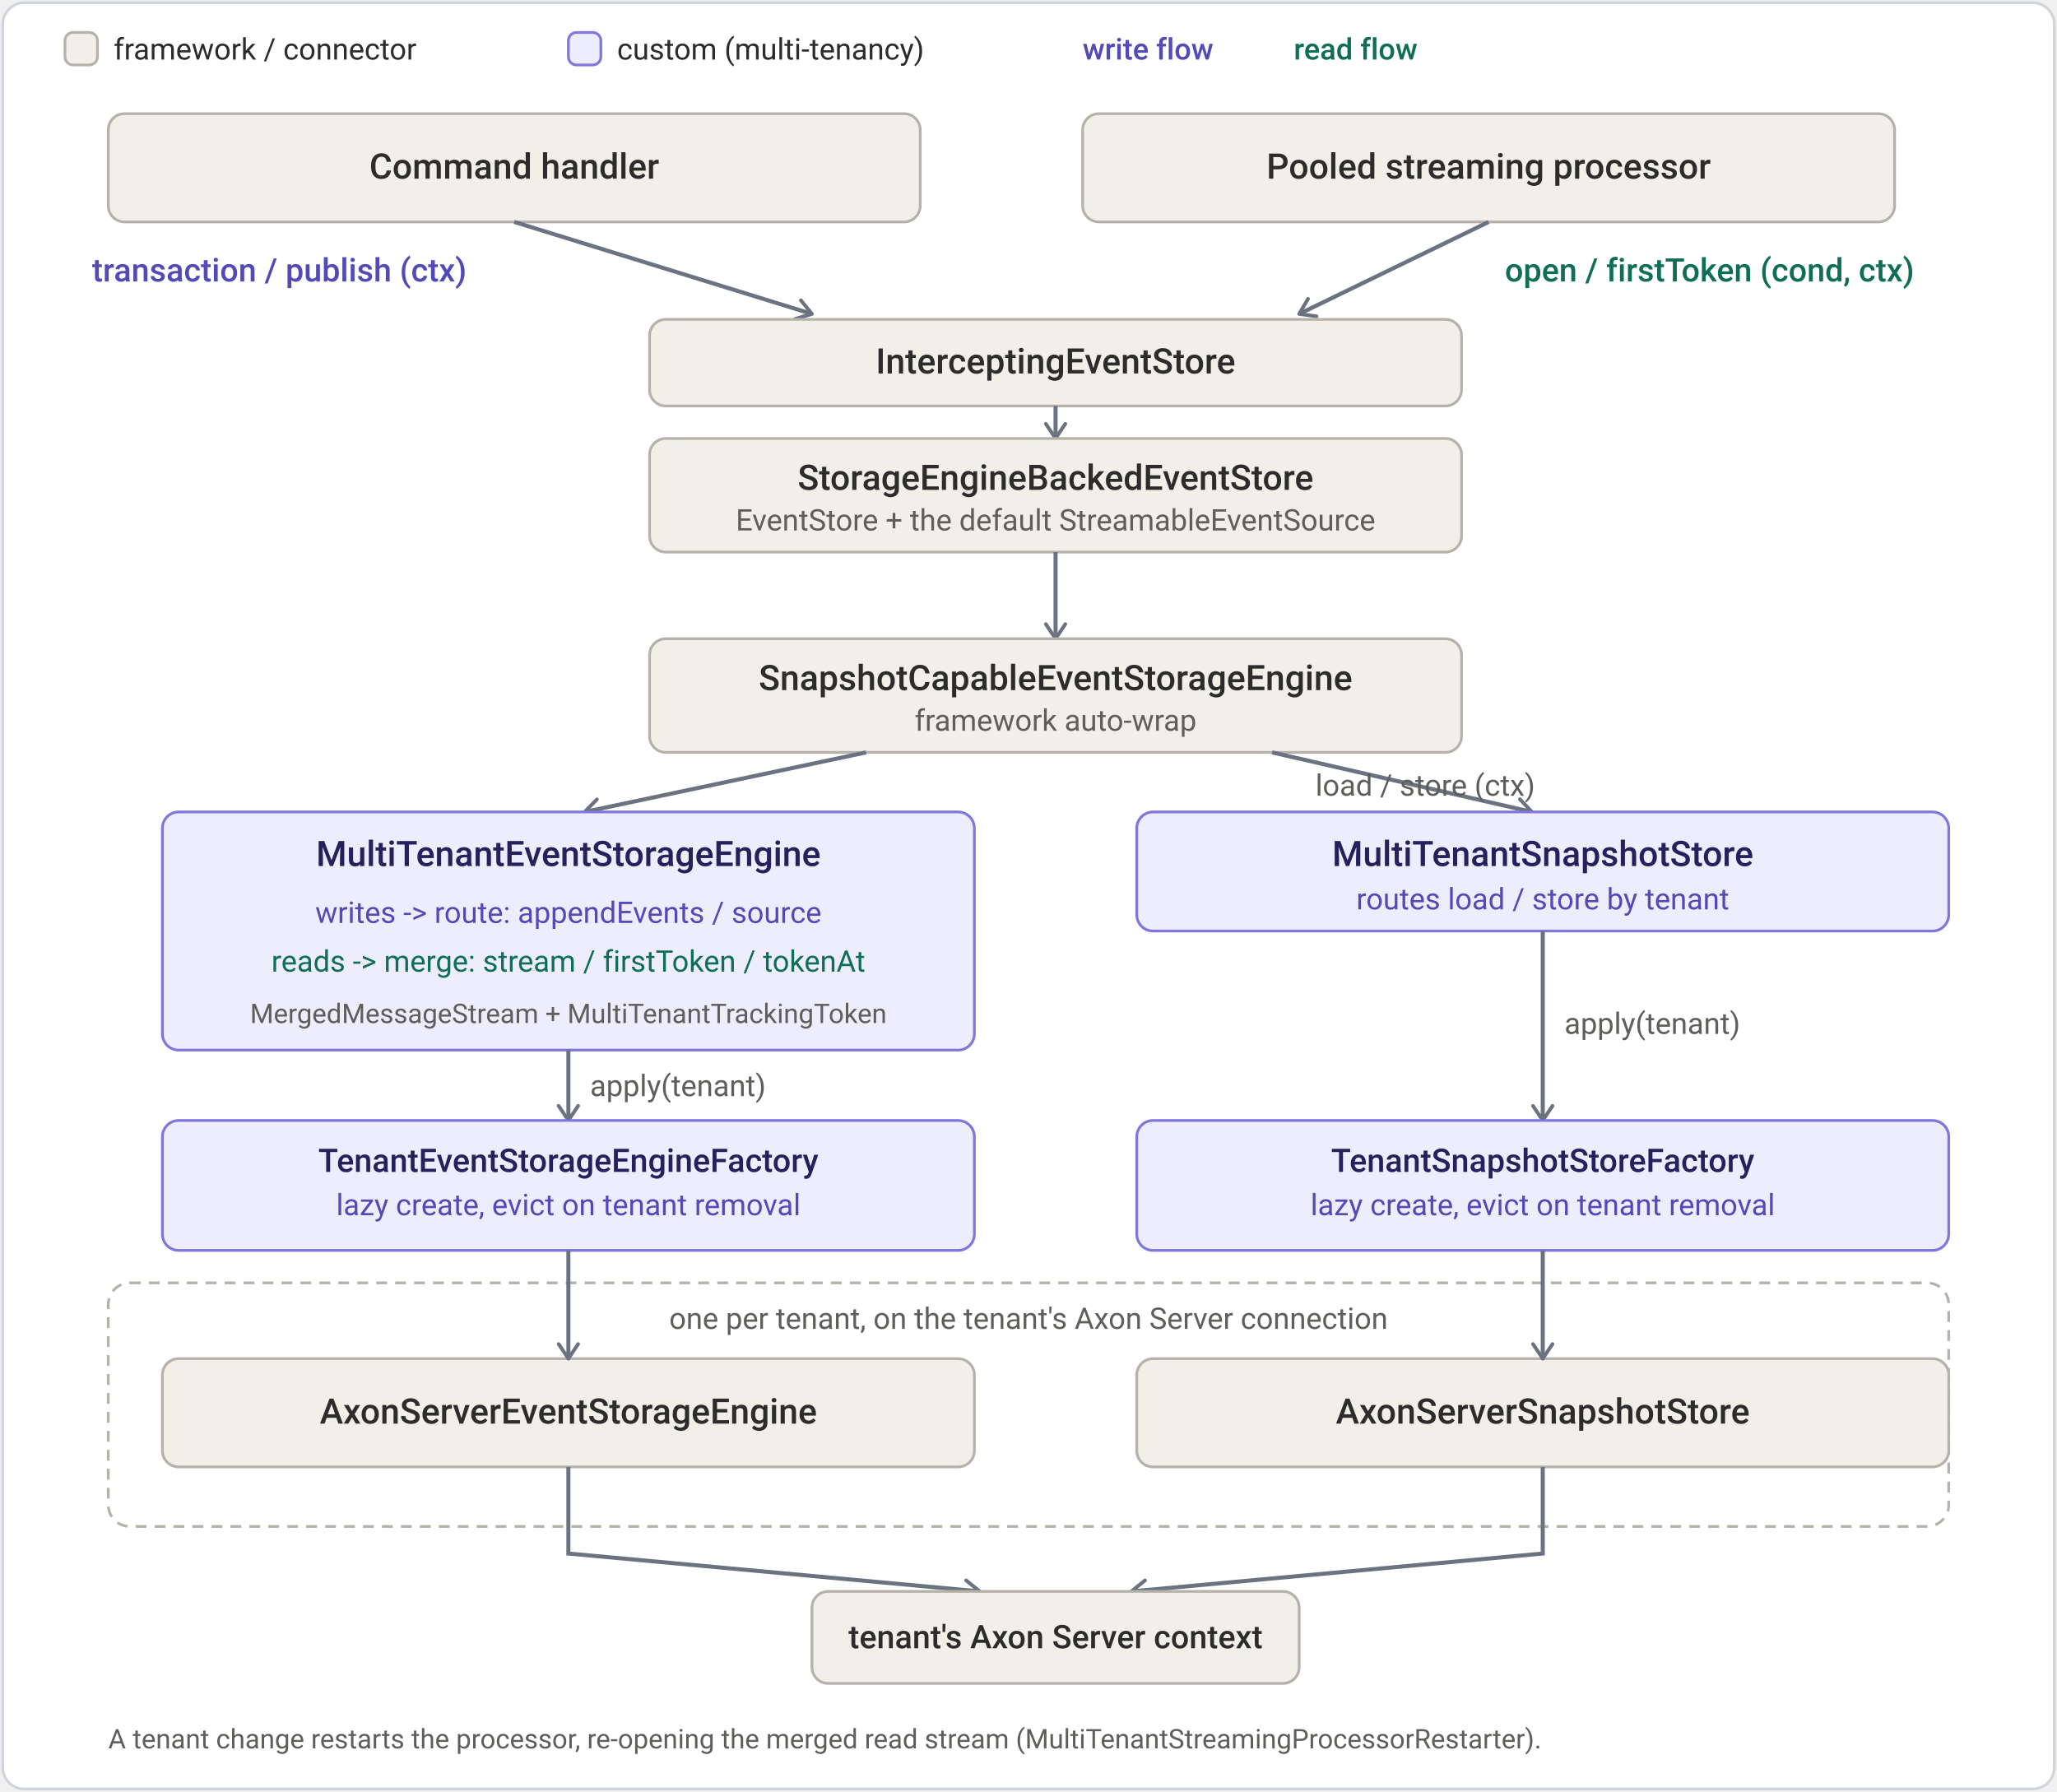
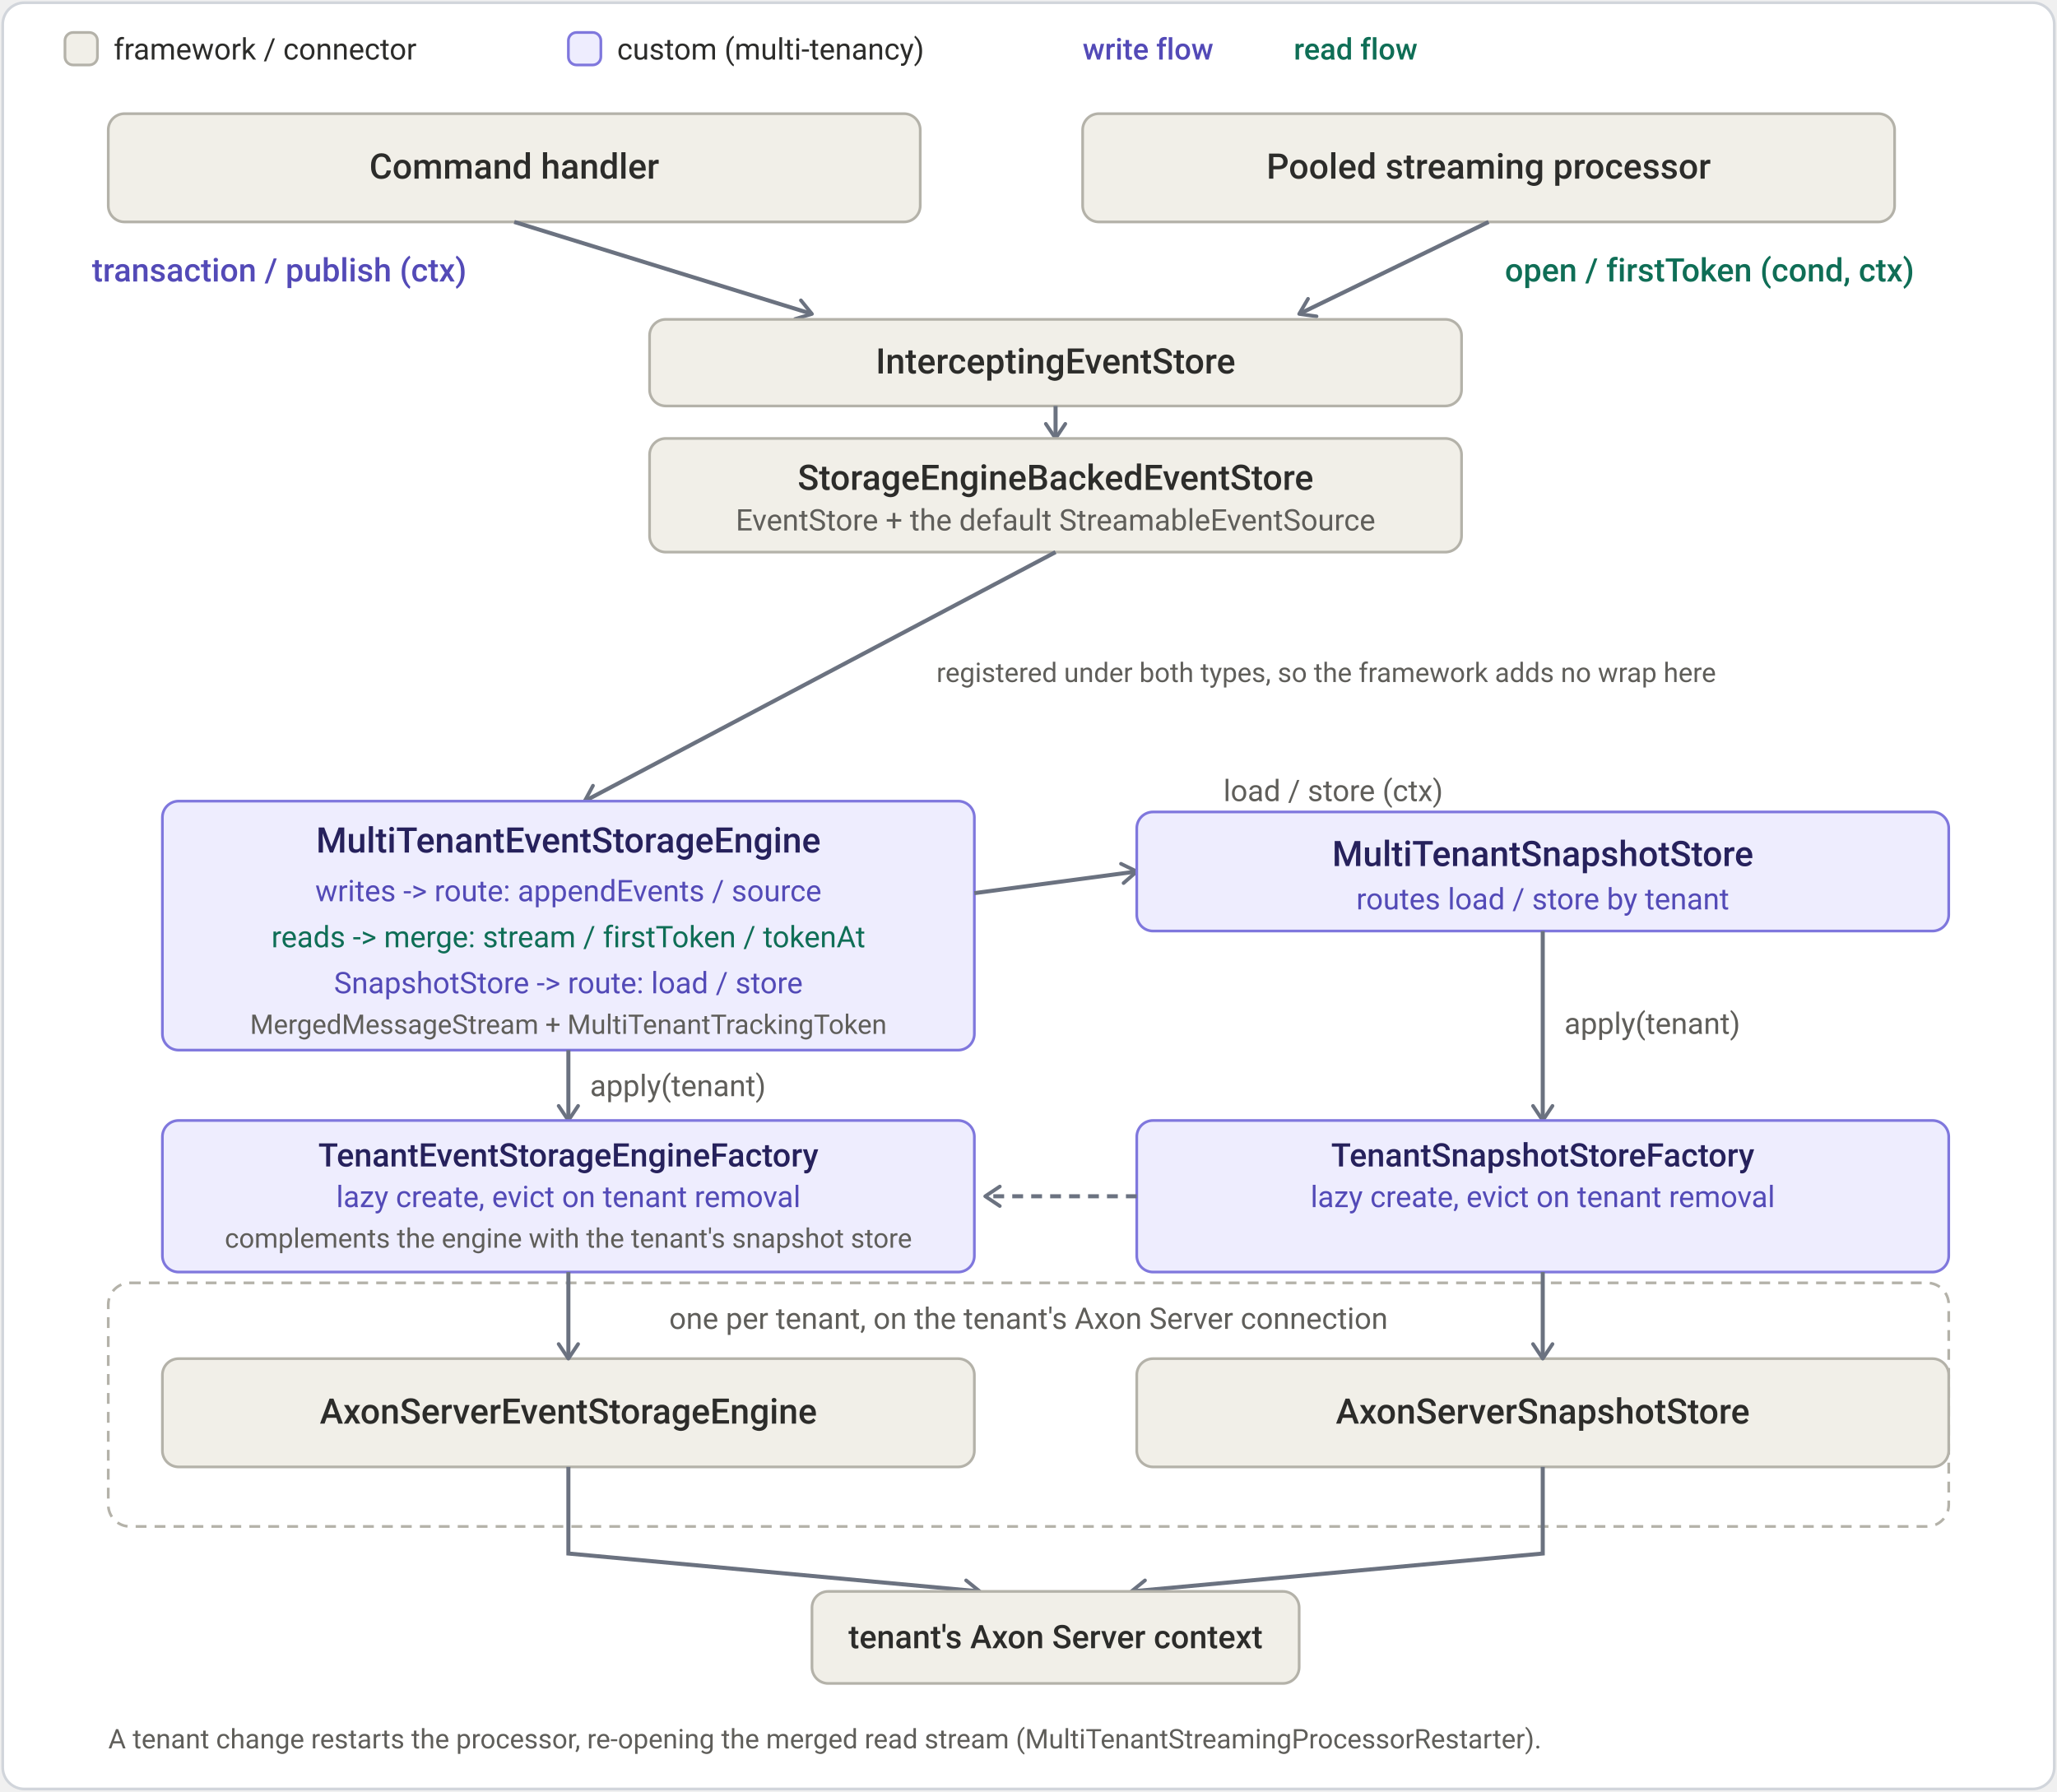
<svg xmlns="http://www.w3.org/2000/svg" width="760" height="662" viewBox="0 0 760 662" font-family="-apple-system, Segoe UI, Roboto, Helvetica, Arial, sans-serif">
  <defs>
    <marker id="a" viewBox="0 0 10 10" refX="8" refY="5" markerWidth="6" markerHeight="6" orient="auto-start-reverse">
      <path d="M2 1L8 5L2 9" fill="none" stroke="#6b7280" stroke-width="1.5" stroke-linecap="round" stroke-linejoin="round" />
    </marker>
  </defs>
  <rect x="1" y="1" width="758" height="660" rx="8" fill="#ffffff" stroke="#d1d5db" />
  <rect x="24" y="12" width="12" height="12" rx="3" fill="#F1EFE8" stroke="#B4B2A9" />
  <text x="42" y="22" font-size="11" fill="#2C2C2A">framework / connector</text>
  <rect x="210" y="12" width="12" height="12" rx="3" fill="#EEEDFE" stroke="#7F77DD" />
  <text x="228" y="22" font-size="11" fill="#2C2C2A">custom (multi-tenancy)</text>
  <text x="400" y="22" font-size="11" font-weight="500" fill="#534AB7">write flow</text>
  <text x="478" y="22" font-size="11" font-weight="500" fill="#0F6E56">read flow</text>
  <rect x="40" y="42" width="300" height="40" rx="6" fill="#F1EFE8" stroke="#B4B2A9" />
  <text x="190" y="66" font-size="13" font-weight="500" fill="#2C2C2A" text-anchor="middle">Command handler</text>
  <rect x="400" y="42" width="300" height="40" rx="6" fill="#F1EFE8" stroke="#B4B2A9" />
  <text x="550" y="66" font-size="13" font-weight="500" fill="#2C2C2A" text-anchor="middle">Pooled streaming processor</text>
  <path d="M190 82 L300 116" fill="none" stroke="#6b7280" stroke-width="1.5" marker-end="url(#a)" />
  <text x="34" y="104" font-size="12" font-weight="500" fill="#534AB7">transaction / publish (ctx)</text>
  <path d="M550 82 L480 116" fill="none" stroke="#6b7280" stroke-width="1.5" marker-end="url(#a)" />
  <text x="556" y="104" font-size="12" font-weight="500" fill="#0F6E56">open / firstToken (cond, ctx)</text>
  <rect x="240" y="118" width="300" height="32" rx="6" fill="#F1EFE8" stroke="#B4B2A9" />
  <text x="390" y="138" font-size="13" font-weight="500" fill="#2C2C2A" text-anchor="middle">InterceptingEventStore</text>
  <line x1="390" y1="150" x2="390" y2="162" stroke="#6b7280" stroke-width="1.5" marker-end="url(#a)" />
  <rect x="240" y="162" width="300" height="42" rx="6" fill="#F1EFE8" stroke="#B4B2A9" />
  <text x="390" y="181" font-size="13" font-weight="500" fill="#2C2C2A" text-anchor="middle">StorageEngineBackedEventStore</text>
  <text x="390" y="196" font-size="11" fill="#5F5E5A" text-anchor="middle">EventStore + the default StreamableEventSource</text>
-   <line x1="390" y1="204" x2="390" y2="236" stroke="#6b7280" stroke-width="1.5" marker-end="url(#a)" />
-   <rect x="240" y="236" width="300" height="42" rx="6" fill="#F1EFE8" stroke="#B4B2A9" />
-   <text x="390" y="255" font-size="13" font-weight="500" fill="#2C2C2A" text-anchor="middle">SnapshotCapableEventStorageEngine</text>
-   <text x="390" y="270" font-size="11" fill="#5F5E5A" text-anchor="middle">framework auto-wrap</text>
-   <path d="M320 278 L216 300" fill="none" stroke="#6b7280" stroke-width="1.5" marker-end="url(#a)" />
-   <path d="M470 278 L566 300" fill="none" stroke="#6b7280" stroke-width="1.5" marker-end="url(#a)" />
-   <text x="486" y="294" font-size="11" fill="#5F5E5A">load / store (ctx)</text>
-   <rect x="60" y="300" width="300" height="88" rx="6" fill="#EEEDFE" stroke="#7F77DD" />
-   <text x="210" y="320" font-size="13" font-weight="500" fill="#26215C" text-anchor="middle">MultiTenantEventStorageEngine</text>
-   <text x="210" y="341" font-size="11" fill="#534AB7" text-anchor="middle">writes -&gt; route: appendEvents / source</text>
-   <text x="210" y="359" font-size="11" fill="#0F6E56" text-anchor="middle">reads -&gt; merge: stream / firstToken / tokenAt</text>
-   <text x="210" y="378" font-size="10" fill="#5F5E5A" text-anchor="middle">MergedMessageStream + MultiTenantTrackingToken</text>
+   <path d="M390 204 L216 296" fill="none" stroke="#6b7280" stroke-width="1.5" marker-end="url(#a)" />
+   <text x="346" y="252" font-size="10" fill="#5F5E5A">registered under both types, so the framework adds no wrap here</text>
+   <rect x="60" y="296" width="300" height="92" rx="6" fill="#EEEDFE" stroke="#7F77DD" />
+   <text x="210" y="315" font-size="13" font-weight="500" fill="#26215C" text-anchor="middle">MultiTenantEventStorageEngine</text>
+   <text x="210" y="333" font-size="11" fill="#534AB7" text-anchor="middle">writes -&gt; route: appendEvents / source</text>
+   <text x="210" y="350" font-size="11" fill="#0F6E56" text-anchor="middle">reads -&gt; merge: stream / firstToken / tokenAt</text>
+   <text x="210" y="367" font-size="11" fill="#534AB7" text-anchor="middle">SnapshotStore -&gt; route: load / store</text>
+   <text x="210" y="382" font-size="10" fill="#5F5E5A" text-anchor="middle">MergedMessageStream + MultiTenantTrackingToken</text>
+   <path d="M360 330 L420 322" fill="none" stroke="#6b7280" stroke-width="1.5" marker-end="url(#a)" />
+   <text x="452" y="296" font-size="11" fill="#5F5E5A">load / store (ctx)</text>
  <rect x="420" y="300" width="300" height="44" rx="6" fill="#EEEDFE" stroke="#7F77DD" />
  <text x="570" y="320" font-size="13" font-weight="500" fill="#26215C" text-anchor="middle">MultiTenantSnapshotStore</text>
  <text x="570" y="336" font-size="11" fill="#534AB7" text-anchor="middle">routes load / store by tenant</text>
  <line x1="210" y1="388" x2="210" y2="414" stroke="#6b7280" stroke-width="1.5" marker-end="url(#a)" />
  <text x="218" y="405" font-size="11" fill="#5F5E5A">apply(tenant)</text>
  <line x1="570" y1="344" x2="570" y2="414" stroke="#6b7280" stroke-width="1.5" marker-end="url(#a)" />
  <text x="578" y="382" font-size="11" fill="#5F5E5A">apply(tenant)</text>
-   <rect x="60" y="414" width="300" height="48" rx="6" fill="#EEEDFE" stroke="#7F77DD" />
-   <text x="210" y="433" font-size="12" font-weight="500" fill="#26215C" text-anchor="middle">TenantEventStorageEngineFactory</text>
-   <text x="210" y="449" font-size="11" fill="#534AB7" text-anchor="middle">lazy create, evict on tenant removal</text>
-   <rect x="420" y="414" width="300" height="48" rx="6" fill="#EEEDFE" stroke="#7F77DD" />
-   <text x="570" y="433" font-size="12" font-weight="500" fill="#26215C" text-anchor="middle">TenantSnapshotStoreFactory</text>
-   <text x="570" y="449" font-size="11" fill="#534AB7" text-anchor="middle">lazy create, evict on tenant removal</text>
+   <rect x="60" y="414" width="300" height="56" rx="6" fill="#EEEDFE" stroke="#7F77DD" />
+   <text x="210" y="431" font-size="12" font-weight="500" fill="#26215C" text-anchor="middle">TenantEventStorageEngineFactory</text>
+   <text x="210" y="446" font-size="11" fill="#534AB7" text-anchor="middle">lazy create, evict on tenant removal</text>
+   <text x="210" y="461" font-size="10" fill="#5F5E5A" text-anchor="middle">complements the engine with the tenant's snapshot store</text>
+   <rect x="420" y="414" width="300" height="56" rx="6" fill="#EEEDFE" stroke="#7F77DD" />
+   <text x="570" y="431" font-size="12" font-weight="500" fill="#26215C" text-anchor="middle">TenantSnapshotStoreFactory</text>
+   <text x="570" y="446" font-size="11" fill="#534AB7" text-anchor="middle">lazy create, evict on tenant removal</text>
+   <path d="M420 442 L364 442" fill="none" stroke="#6b7280" stroke-width="1.5" stroke-dasharray="4 3" marker-end="url(#a)" />
  <rect x="40" y="474" width="680" height="90" rx="8" fill="none" stroke="#B4B2A9" stroke-dasharray="4 3" />
  <text x="380" y="491" font-size="11" fill="#5F5E5A" text-anchor="middle">one per tenant, on the tenant's Axon Server connection</text>
  <rect x="60" y="502" width="300" height="40" rx="6" fill="#F1EFE8" stroke="#B4B2A9" />
  <text x="210" y="526" font-size="13" font-weight="500" fill="#2C2C2A" text-anchor="middle">AxonServerEventStorageEngine</text>
  <rect x="420" y="502" width="300" height="40" rx="6" fill="#F1EFE8" stroke="#B4B2A9" />
  <text x="570" y="526" font-size="13" font-weight="500" fill="#2C2C2A" text-anchor="middle">AxonServerSnapshotStore</text>
-   <line x1="210" y1="462" x2="210" y2="502" stroke="#6b7280" stroke-width="1.5" marker-end="url(#a)" />
-   <line x1="570" y1="462" x2="570" y2="502" stroke="#6b7280" stroke-width="1.5" marker-end="url(#a)" />
+   <line x1="210" y1="470" x2="210" y2="502" stroke="#6b7280" stroke-width="1.5" marker-end="url(#a)" />
+   <line x1="570" y1="470" x2="570" y2="502" stroke="#6b7280" stroke-width="1.5" marker-end="url(#a)" />
  <path d="M210 542 L210 574 L362 588" fill="none" stroke="#6b7280" stroke-width="1.5" marker-end="url(#a)" />
  <path d="M570 542 L570 574 L418 588" fill="none" stroke="#6b7280" stroke-width="1.5" marker-end="url(#a)" />
  <rect x="300" y="588" width="180" height="34" rx="6" fill="#F1EFE8" stroke="#B4B2A9" />
  <text x="390" y="609" font-size="12" font-weight="500" fill="#2C2C2A" text-anchor="middle">tenant's Axon Server context</text>
  <text x="40" y="646" font-size="10" fill="#5F5E5A">A tenant change restarts the processor, re-opening the merged read stream (MultiTenantStreamingProcessorRestarter).</text>
</svg>
